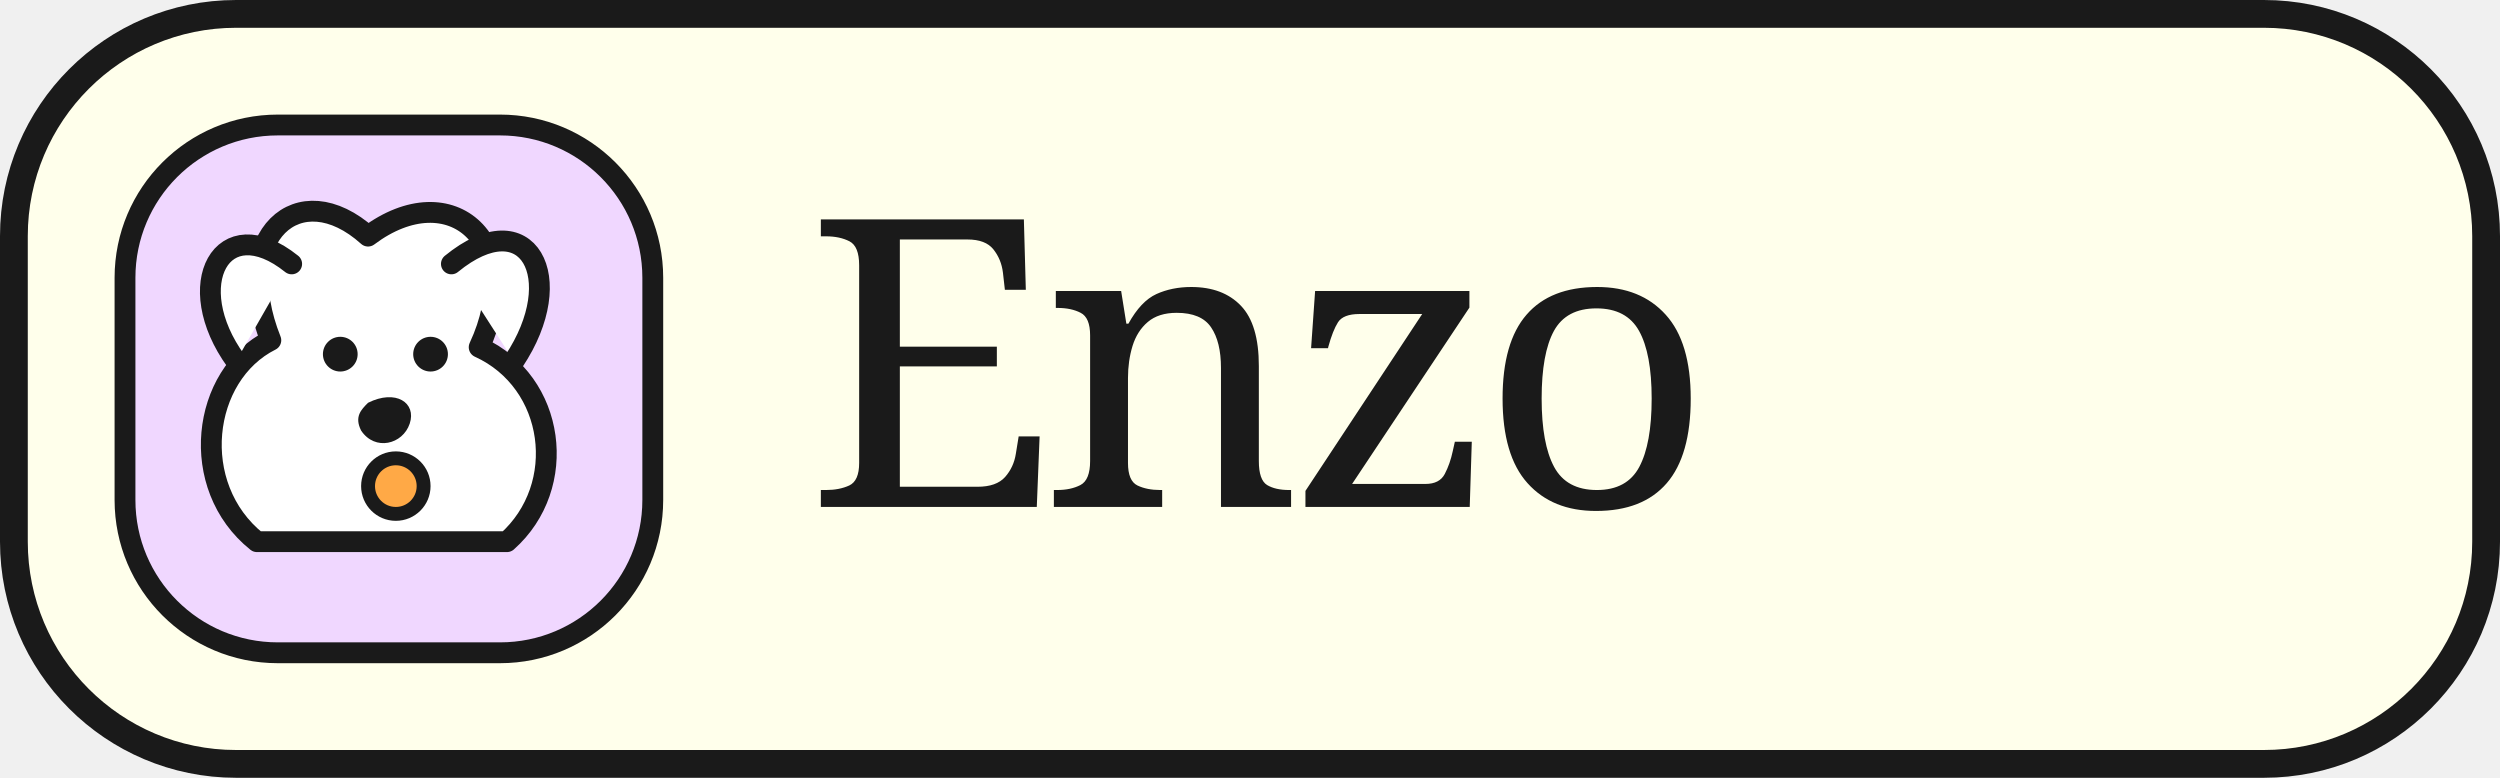
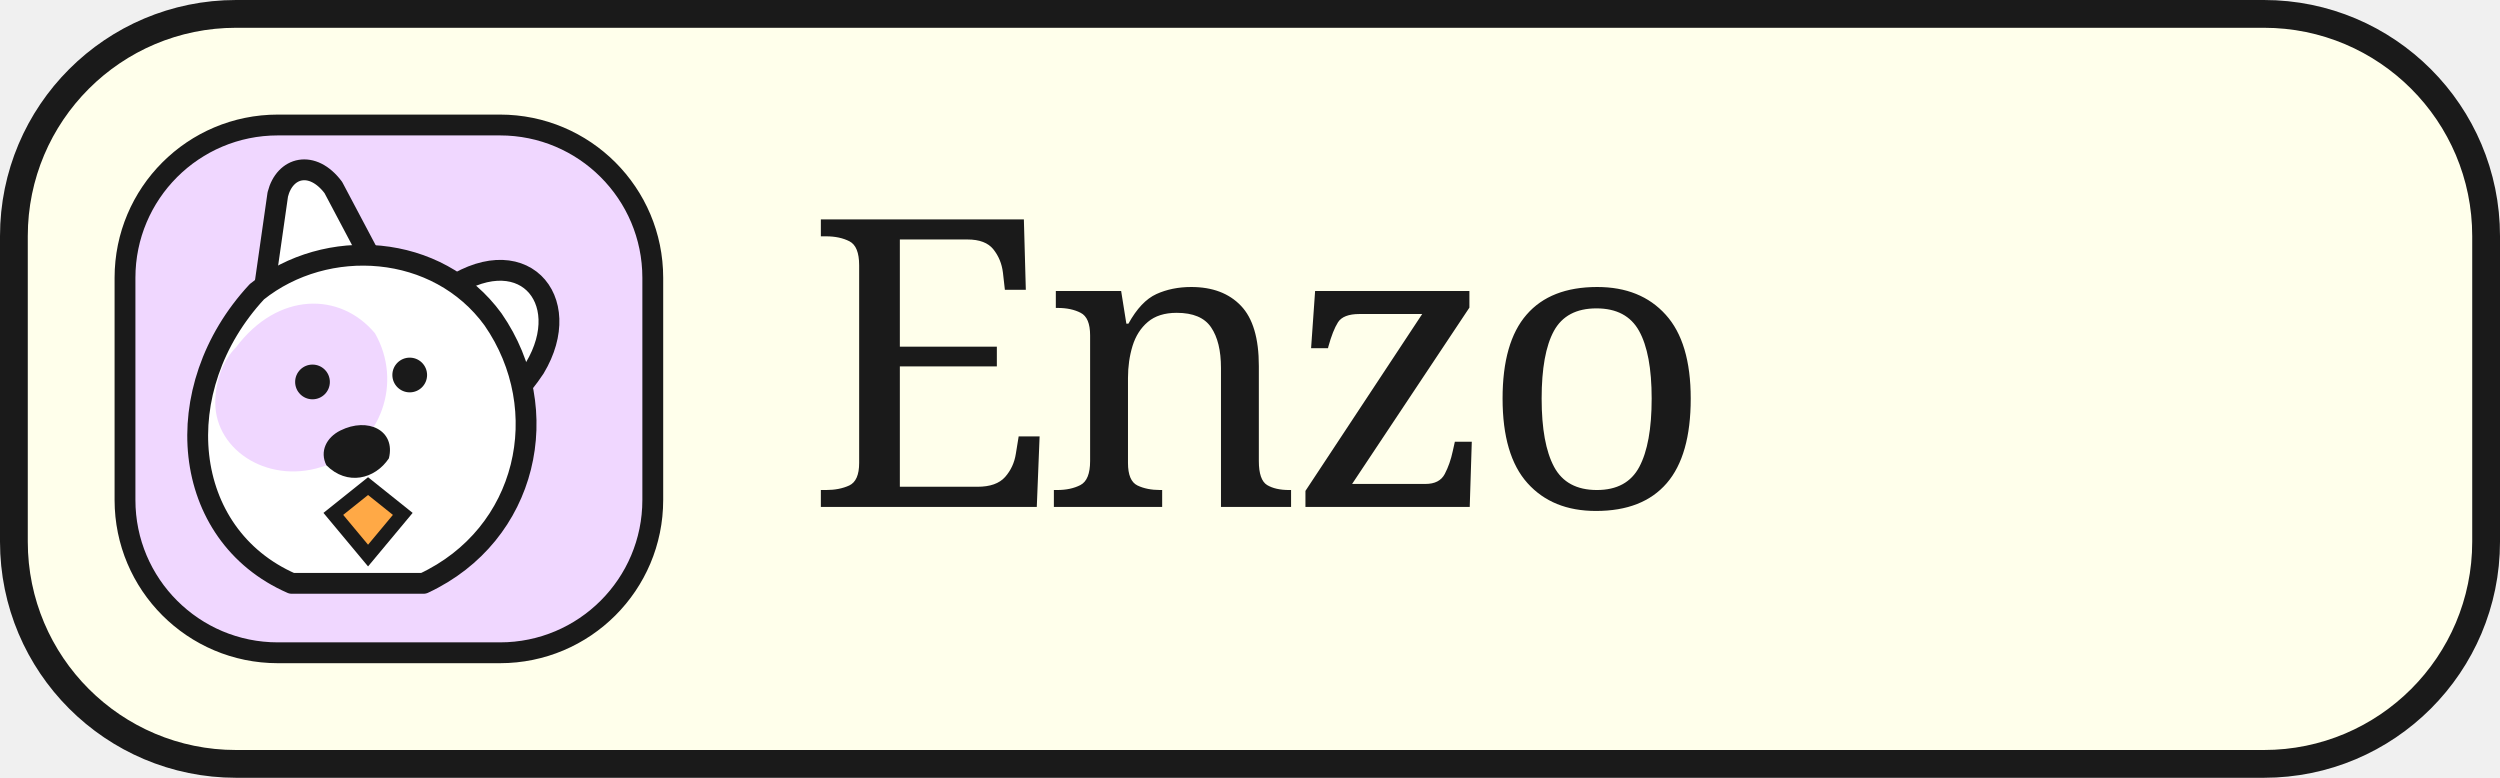
<svg xmlns="http://www.w3.org/2000/svg" viewBox="0 0 360 112" role="img" aria-labelledby="title desc">
  <rect x="2" y="2" width="356" height="108" rx="32" fill="#ffffeb" stroke="#1a1a1a" stroke-width="4" />
  <rect x="18" y="18" width="76" height="76" rx="22" fill="#f0d7ff" stroke="#1a1a1a" stroke-width="3" />
-   <path d="M39 49c-6-15 4-24 14-15 12-9 23 1 16 16 11 5 13 20 4 28H37c-10-8-8-24 2-29Z" fill="#fff" stroke="#1a1a1a" stroke-width="3" stroke-linejoin="round" />
-   <path d="M42 38c-10-8-16 3-8 14m31-14c11-9 17 2 9 14" fill="#fff" stroke="#1a1a1a" stroke-width="3" stroke-linecap="round" />
-   <circle cx="49" cy="51" r="2.5" fill="#1a1a1a" />
-   <circle cx="62" cy="51" r="2.5" fill="#1a1a1a" />
-   <path d="M53 58c4-2 7 0 6 3-1 3-5 4-7 1-1-2 0-3 1-4Z" fill="#1a1a1a" />
-   <circle cx="57" cy="70" r="4" fill="#ffa946" stroke="#1a1a1a" stroke-width="2" />
+   <path d="M37 49 40 28c1-4 5-5 8-1l9 17" fill="#fff" stroke="#1a1a1a" stroke-width="3" stroke-linejoin="round" />
+   <path d="M64 42c11-8 19 1 13 11-4 6-8 8-14 9" fill="#fff" stroke="#1a1a1a" stroke-width="3" stroke-linecap="round" />
+   <path d="M37 42c10-8 26-7 34 4 9 13 5 31-10 38H42c-16-7-18-28-5-42Z" fill="#fff" stroke="#1a1a1a" stroke-width="3" stroke-linejoin="round" />
+   <path d="M34 50c6-8 15-8 20-2 4 7 1 16-7 19-8 3-16-2-16-9 0-3 1-6 3-8Z" fill="#f0d7ff" />
+   <circle cx="45" cy="55" r="2.5" fill="#1a1a1a" />
+   <circle cx="59" cy="54" r="2.5" fill="#1a1a1a" />
+   <path d="M49 62c4-2 8 0 7 4-2 3-6 4-9 1-1-2 0-4 2-5Z" fill="#1a1a1a" />
+   <path d="m53 70 5 4-5 6-5-6 5-4Z" fill="#ffa946" stroke="#1a1a1a" stroke-width="2" />
  <text x="116" y="73" font-family="Georgia,serif" font-size="58" letter-spacing="-2" fill="#1a1a1a">Enzo</text>
</svg>
